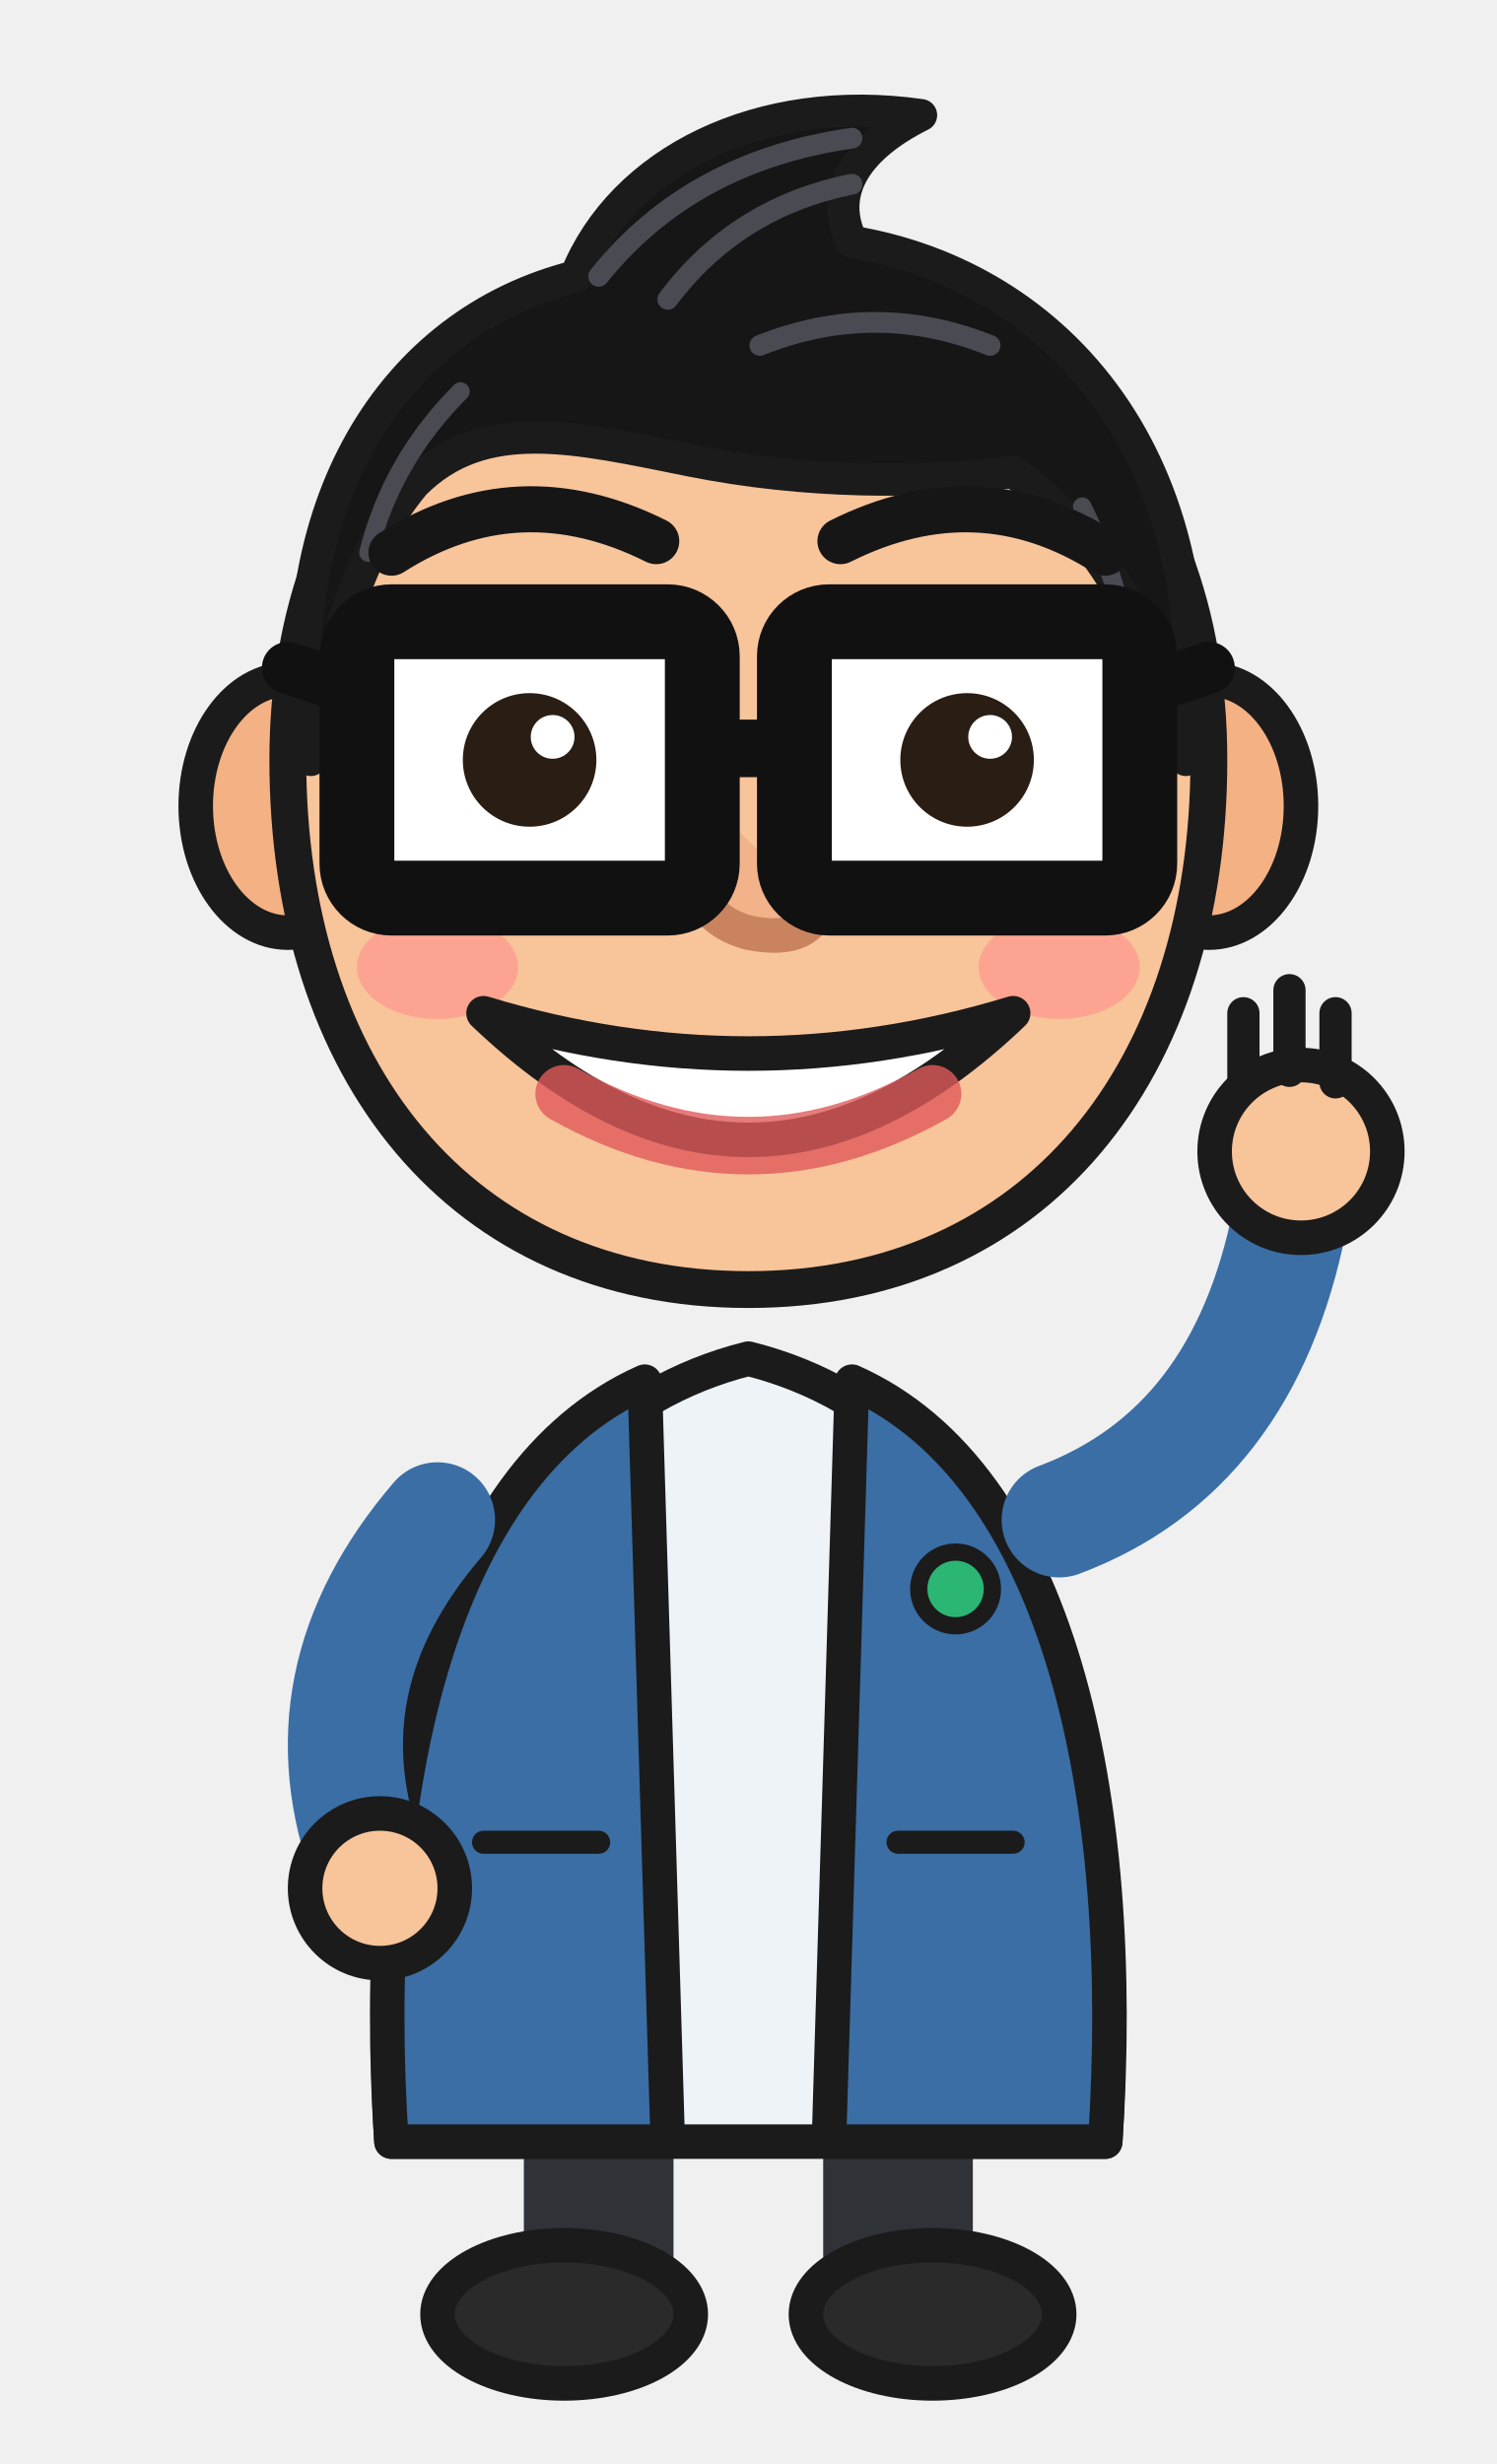
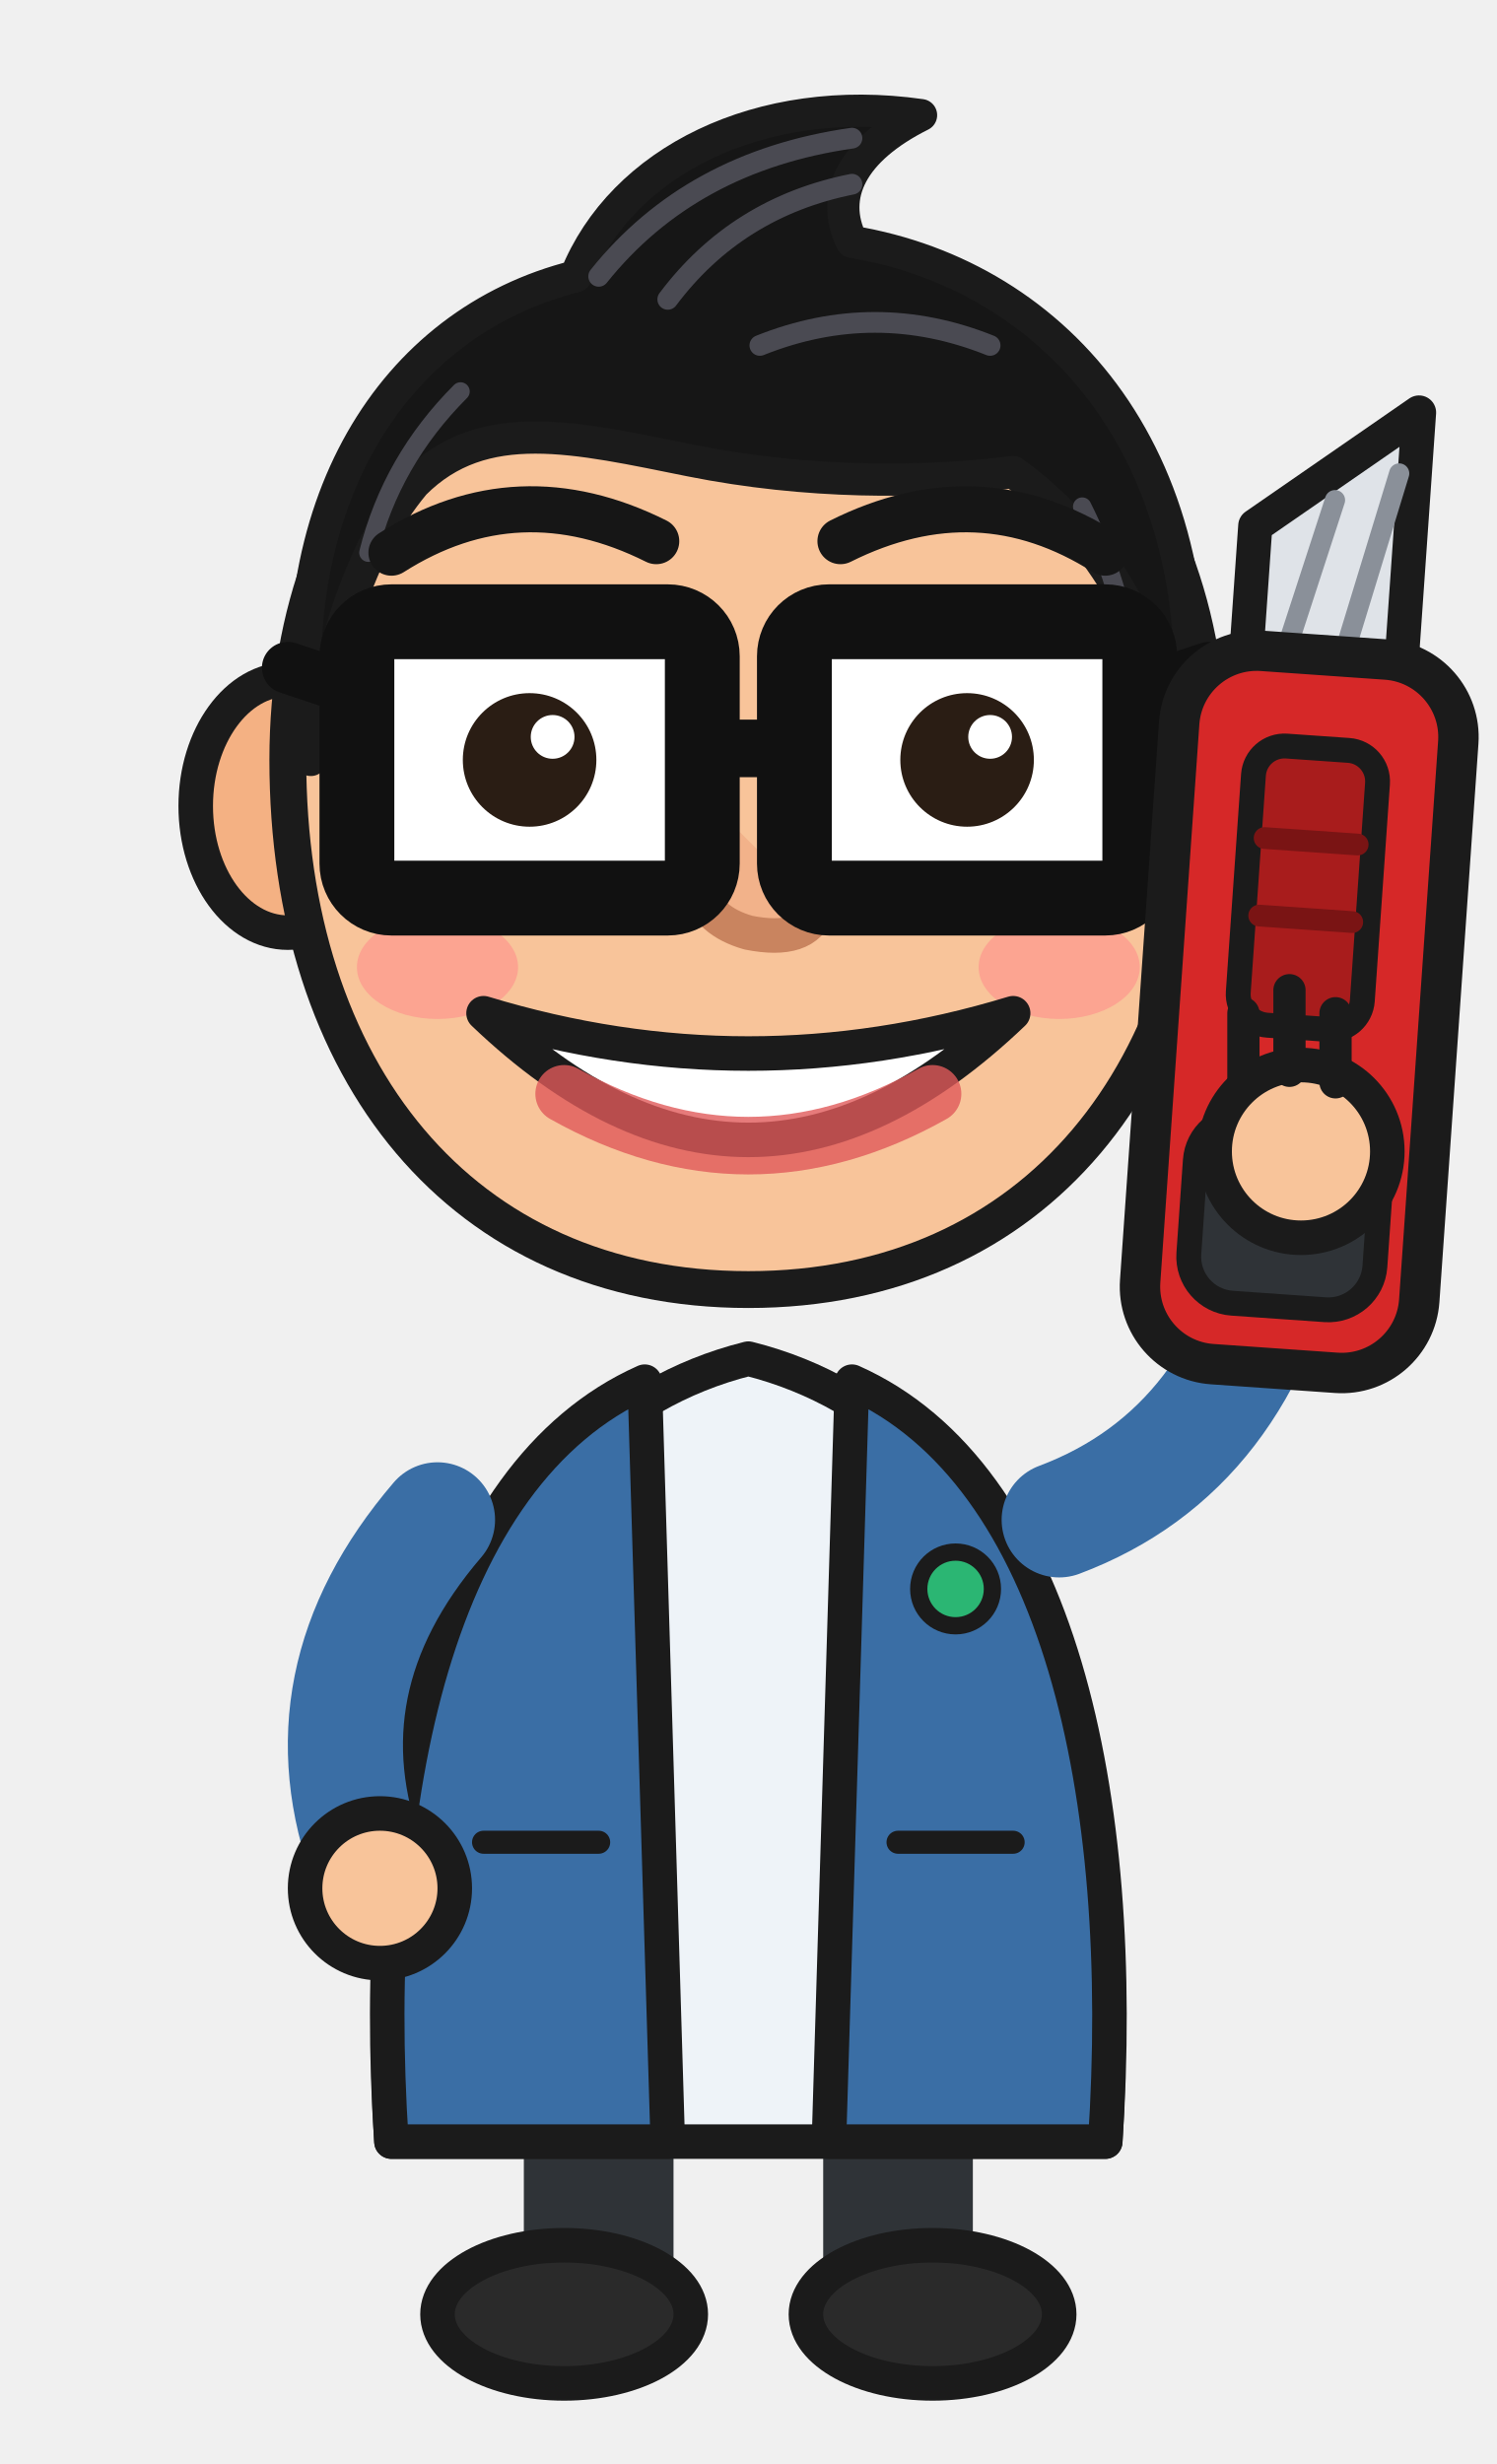
<svg xmlns="http://www.w3.org/2000/svg" class="bly" viewBox="0 0 130 214" aria-hidden="true">
  <g stroke-linejoin="round" stroke-linecap="round" stroke="#1b1b1b">
    <g class="bly-all">
      <g class="bly-legs">
        <path d="M52 168v28" stroke="#2f3337" stroke-width="13" />
        <path d="M78 168v28" stroke="#2f3337" stroke-width="13" />
        <ellipse cx="49" cy="201" rx="11" ry="6" fill="#2a2a2a" stroke-width="3" />
        <ellipse cx="81" cy="201" rx="11" ry="6" fill="#2a2a2a" stroke-width="3" />
      </g>
      <path d="M34 186c-2-32 7-62 31-68 24 6 33 36 31 68z" fill="#eef3f8" stroke-width="3" />
      <path d="M34 186c-2-30 4-58 22-66l2 66zM96 186c2-30-4-58-22-66l-2 66z" fill="#3a6ea5" stroke-width="3" />
      <path d="M42 160h10M78 160h10" stroke-width="2" />
      <circle cx="83" cy="138" r="3.2" fill="#2bb673" stroke-width="1.5" />
      <path d="M38 132q-12 14-6 30" fill="none" stroke="#3a6ea5" stroke-width="10" />
      <circle cx="33" cy="164" r="6.5" fill="#f8c49a" stroke-width="3" />
      <g class="bly-head" transform="translate(0,4)">
        <ellipse cx="25" cy="66" rx="8" ry="11" fill="#f4b183" stroke-width="3" />
        <ellipse cx="105" cy="66" rx="8" ry="11" fill="#f4b183" stroke-width="3" />
        <path d="M65 108c-25 0-40-19-40-46 0-26 17-42 40-42s40 16 40 42c0 27-15 46-40 46z" fill="#f8c49a" stroke-width="3.2" />
        <ellipse cx="38" cy="80" rx="7" ry="4.5" fill="#ff8a8a" opacity=".55" stroke="none" />
        <ellipse cx="92" cy="80" rx="7" ry="4.5" fill="#ff8a8a" opacity=".55" stroke="none" />
        <path d="M62 66q-4 9 3 11q5 1 6-2" stroke="#c9845f" stroke-width="3" fill="#f2b28a" />
        <path d="M27 62C24 40 34 24 50 20C54 10 66 4 80 6C74 9 72 13 74 17C92 20 106 36 103 62C100 50 95 42 88 37C80 38 70 38 60 36C50 34 42 32 36 38C31 44 29 52 27 62Z" fill="#161616" stroke-width="2.8" />
        <path d="M52 20q8-10 22-12M58 22q6-8 16-10M66 26q10-4 20 0" fill="none" stroke="#4a4a52" stroke-width="1.8" />
        <path d="M40 30q-6 6-8 14M94 40q3 6 4 12" fill="none" stroke="#4a4a52" stroke-width="1.6" />
        <rect class="occ" x="31" y="50" width="30" height="24" rx="3" fill="#fff" stroke="#111" stroke-width="6.5" />
        <rect class="occ" x="69" y="50" width="30" height="24" rx="3" fill="#fff" stroke="#111" stroke-width="6.5" />
        <path d="M61 61h8" stroke="#111" stroke-width="5" />
        <path d="M31 56l-6-2M99 56l6-2" stroke="#111" stroke-width="4.5" />
        <g class="bly-eyes" stroke="none">
          <circle cx="46" cy="62" r="5.8" fill="#2a1d14" />
          <circle cx="84" cy="62" r="5.8" fill="#2a1d14" />
          <circle cx="48" cy="60" r="1.9" fill="#fff" />
          <circle cx="86" cy="60" r="1.9" fill="#fff" />
        </g>
        <path d="M34 44q11-7 23-1M73 43q12-6 23 1" stroke="#161616" stroke-width="4" fill="none" />
        <g class="bly-mouth">
          <path d="M42 84q23 22 46 0q-23 7-46 0z" fill="#fff" stroke-width="3" />
          <path d="M49 91q16 9 32 0" stroke="#e05a5a" stroke-width="5" fill="none" opacity=".8" />
        </g>
      </g>
      <g class="bly-hand">
        <path d="M92 132q16-6 20-26" fill="none" stroke="#3a6ea5" stroke-width="10" />
+         <g transform="rotate(4 112 100) translate(112 100) scale(1.35) translate(-112 -100)">
+           <path d="M107 70L117 70L117 52L107 60Z" fill="#dfe3e8" stroke-width="2.2" />
+           <path d="M109.5 68L112 58M113 69L116 56" stroke="#8a9099" stroke-width="1.3" />
+           <rect x="103" y="68" width="18" height="46" rx="5" fill="#d62828" stroke-width="2.6" />
+           <rect x="108" y="74" width="8" height="18" rx="2" fill="#a81c1c" stroke-width="1.6" />
+           <path d="M109 80h6M109 85h6" stroke="#7a1414" stroke-width="1.4" />
+           <rect x="106" y="98" width="12" height="12" rx="3" fill="#2f3337" stroke-width="1.6" />
+         </g>
        <circle cx="113" cy="100" r="7.5" fill="#f8c49a" stroke-width="3" />
        <path d="M108 94v-6M112 93v-7M116 94v-6" fill="none" stroke-width="2.8" />
      </g>
    </g>
  </g>
</svg>
